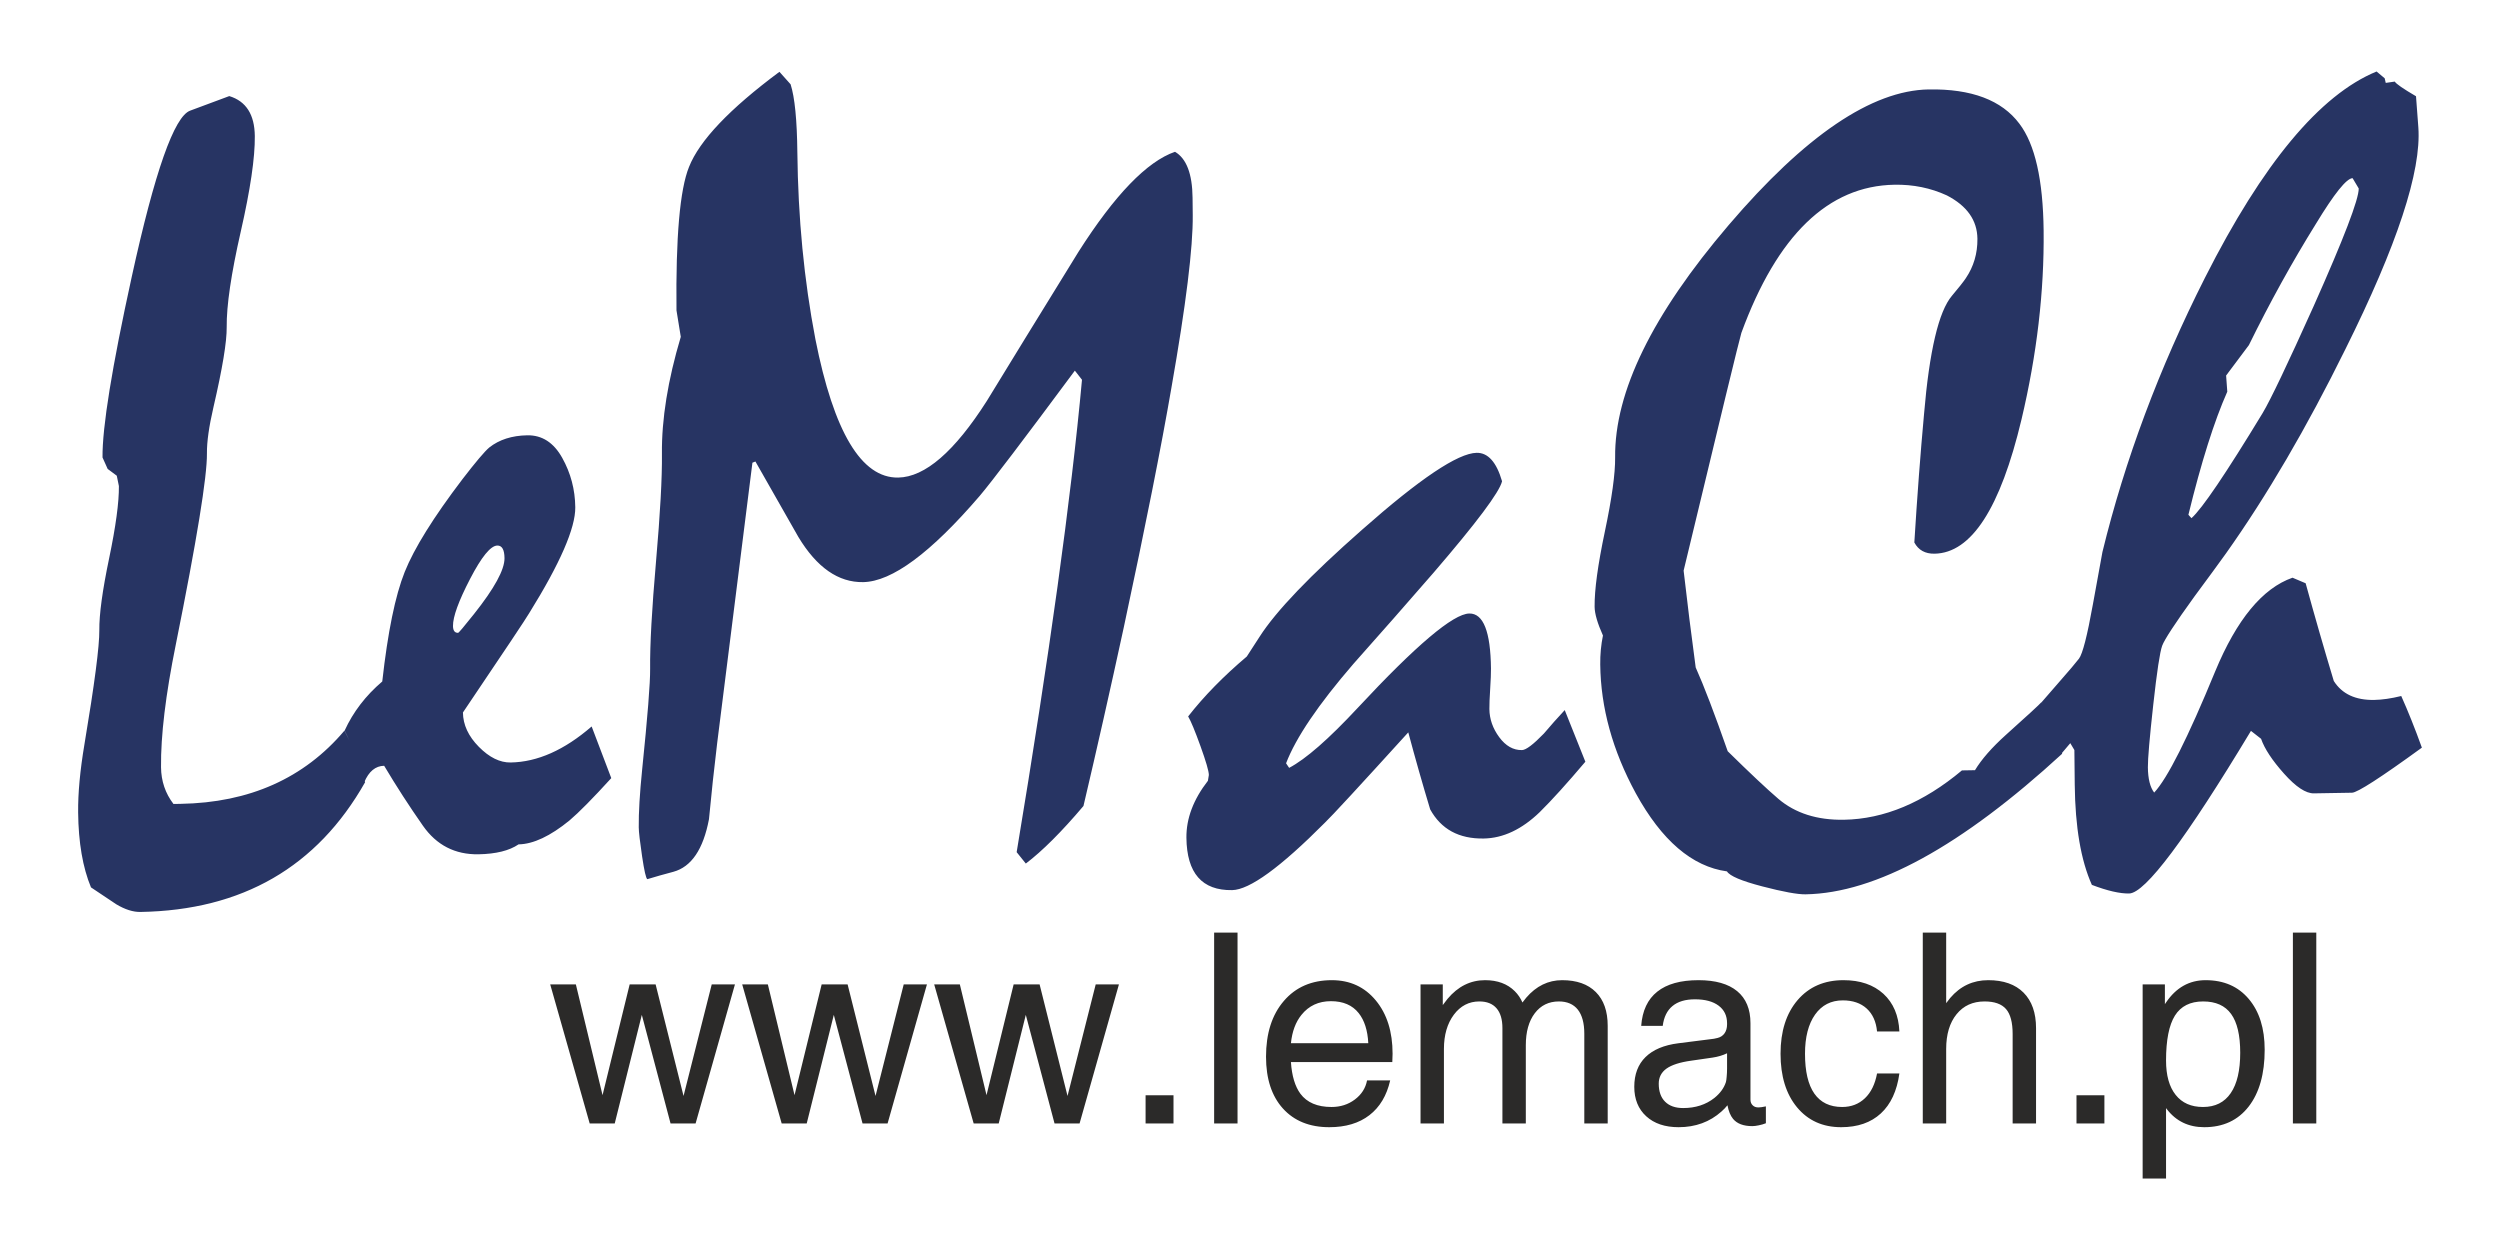
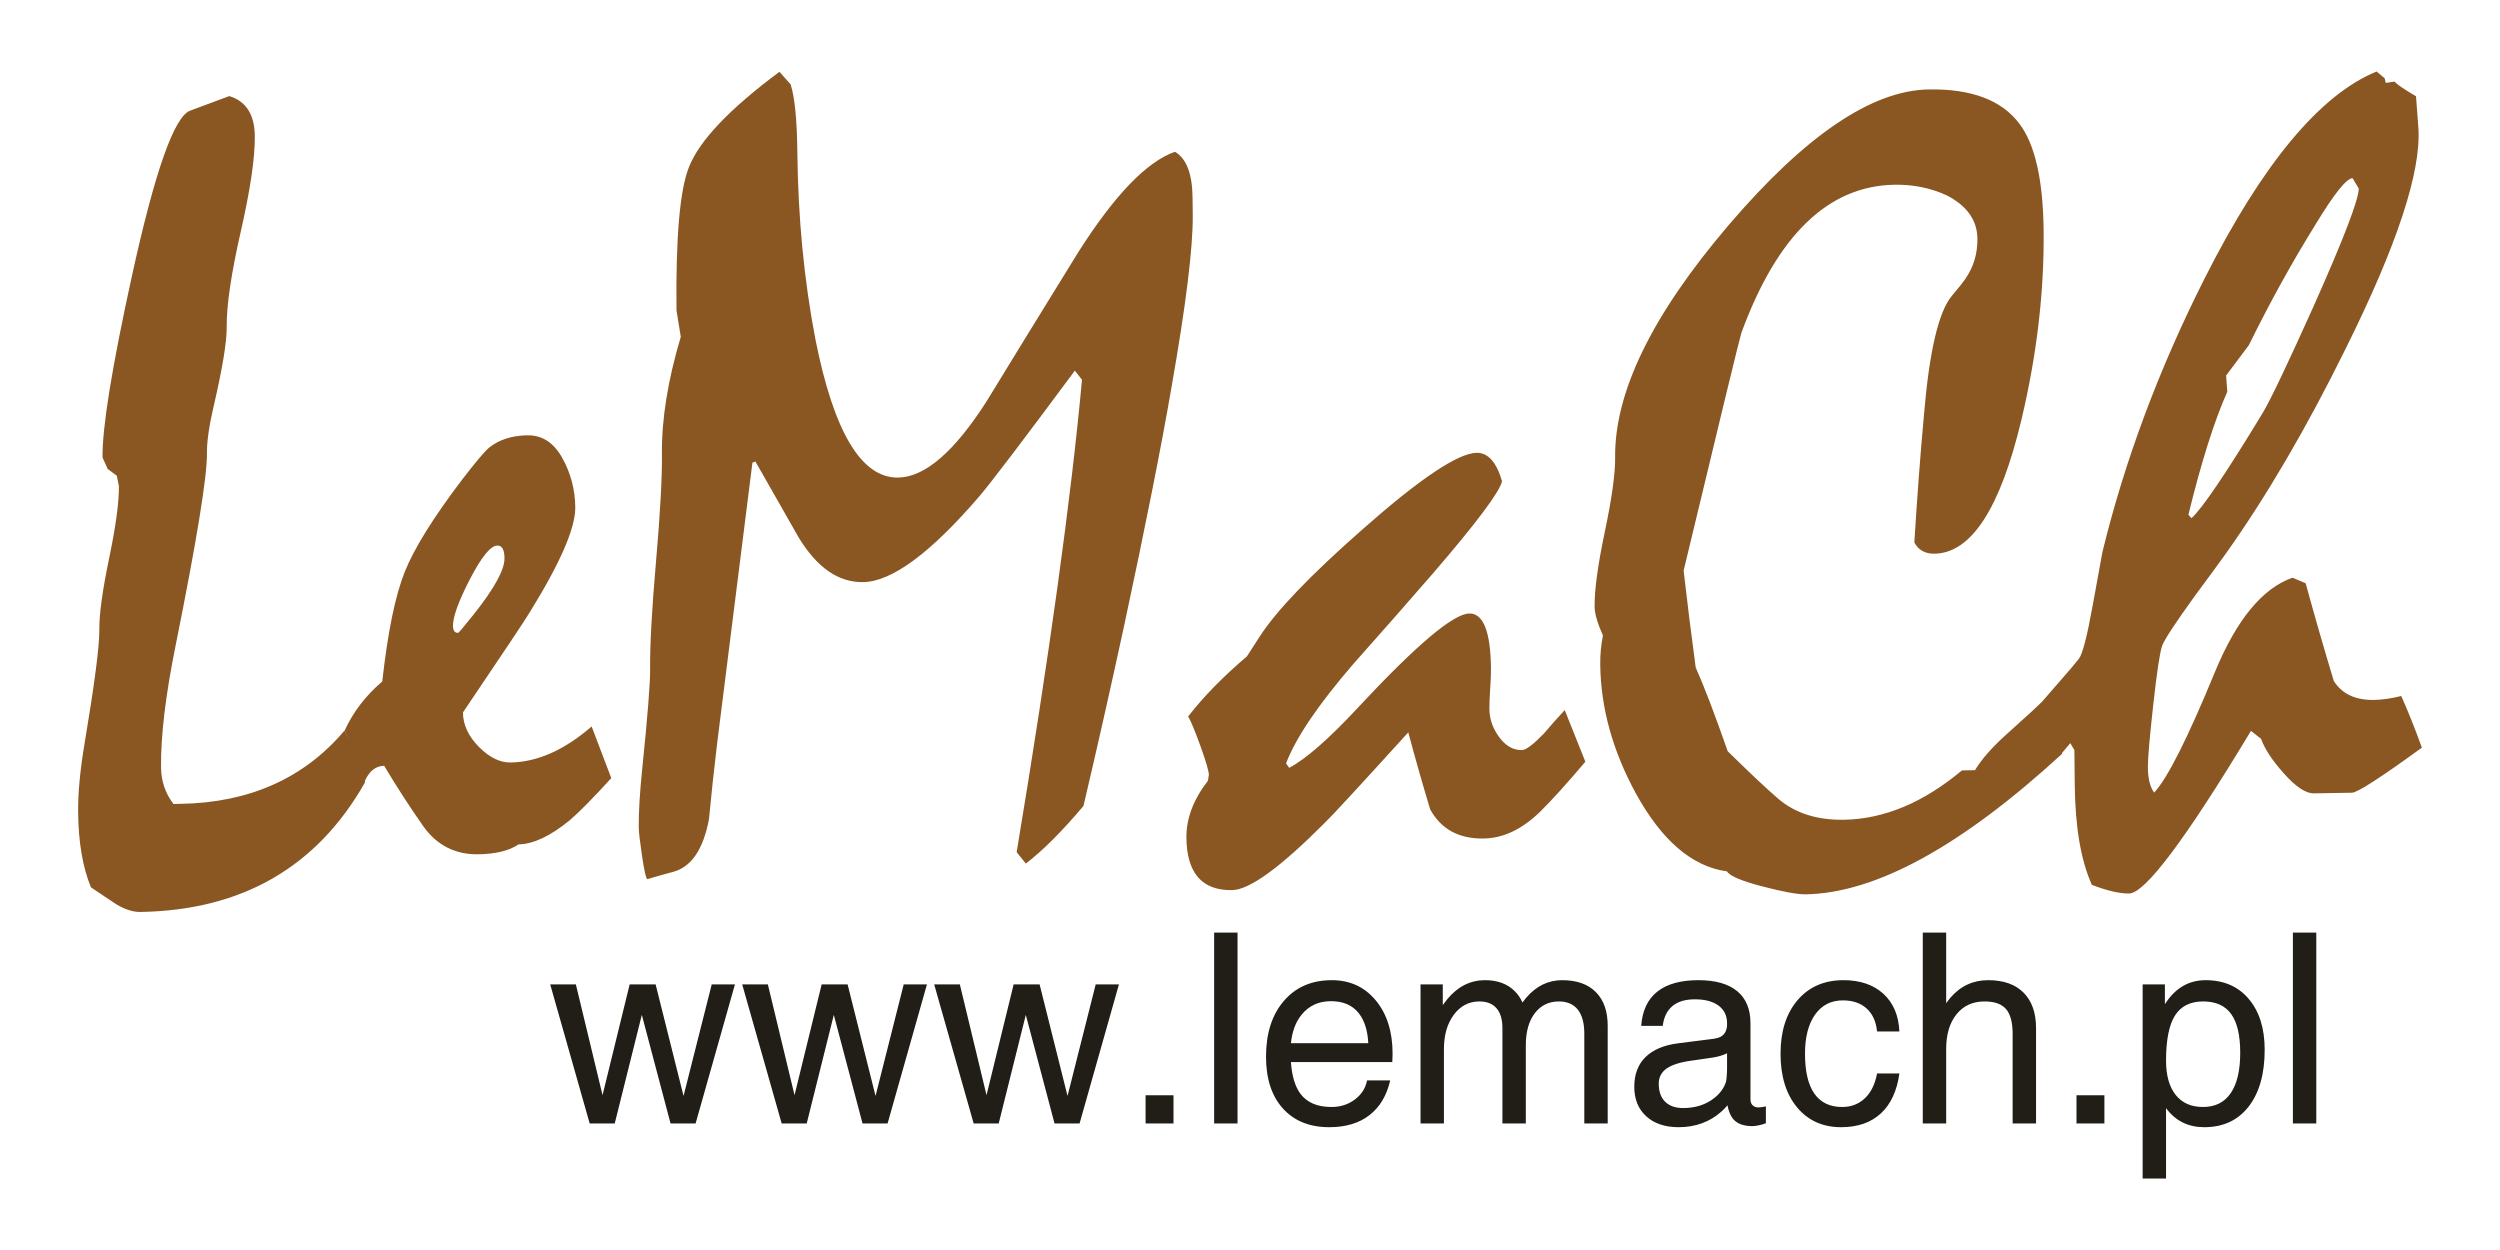
<svg xmlns="http://www.w3.org/2000/svg" xml:space="preserve" width="160mm" height="80mm" version="1.1" style="shape-rendering:geometricPrecision; text-rendering:geometricPrecision; image-rendering:optimizeQuality; fill-rule:evenodd; clip-rule:evenodd" viewBox="0 0 16000 8000">
  <defs>
    <style type="text/css">
   
-     .fil1 {fill:#2B2A29;fill-rule:nonzero}
-     .fil0 {fill:#273463;fill-rule:nonzero}
+     .fil1 {fill:#211D17;fill-rule:nonzero}
+     .fil0 {fill:#8A5622;fill-rule:nonzero}
   
  </style>
  </defs>
  <g id="Warstwa_x0020_1">
    <g id="_1771920825936">
      <path class="fil0" d="M2336.5 5006.49c-307.13,542.4 -786.31,819.06 -1437.58,830.02 -47.13,0.8 -98.72,-15.58 -154.79,-49.13l-161.84 -108.18c-52.78,-127.26 -80.17,-286.96 -82.2,-479.14 -1.3,-123.2 12.16,-268.82 40.4,-436.86 64.51,-385.53 96.22,-628.8 95.15,-729.81 -1.06,-101.02 19.83,-254.16 62.65,-459.41 42.84,-205.26 63.72,-359.64 62.63,-463.12l-13.56 -66.31 -58.31 -43.38 -32.92 -73.36c-2.03,-192.2 60.33,-577.67 187.08,-1156.46 147.19,-672.76 272,-1027.26 374.48,-1063.48l249.71 -92.91c107.49,32.68 161.96,118.02 163.41,256 1.46,137.97 -28.54,341.79 -89.98,611.42 -61.44,269.65 -91.44,473.45 -89.98,611.43 0.98,93.63 -27.21,264.15 -84.61,511.54 -28.68,123.7 -42.64,222.49 -41.86,296.42 1.56,147.84 -64.86,555.55 -199.24,1223.19 -65.18,321.46 -96.69,583.18 -94.56,785.23 0.93,88.69 27.47,167.1 79.61,235.23l45 -0.75c441.31,-7.43 791.06,-163.64 1049.25,-468.64 61.24,117.27 105.26,227.42 132.06,330.46zm109.98 -645.02c35.24,-316.03 83.12,-549.72 143.66,-701.06 60.56,-151.34 183.82,-349.33 369.8,-593.96 84.55,-109.85 141.69,-177.35 171.42,-202.5 63.75,-50.34 144.89,-76.35 243.45,-78.01 94.26,-1.58 168.69,46.43 223.28,144.09 54.6,97.66 82.49,203.14 83.69,316.5 1.4,133.05 -96.93,358.95 -294.97,677.7 -16.83,29.87 -158.16,241.71 -424,635.55 0.83,78.82 34.82,152.19 101.96,220.07 67.15,67.85 134.99,101.23 203.55,100.07 171.37,-2.88 344.12,-79.72 518.24,-230.52l125.62 330.56c-118.61,130.15 -207.66,220.38 -267.13,270.64 -123.21,100.66 -231.96,151.78 -326.22,153.36 -59.56,40.42 -145.05,61.58 -256.45,63.46 -149.96,2.52 -268.46,-58.31 -355.48,-182.54 -87,-124.21 -169.78,-252.18 -248.3,-383.93 -55.7,0.94 -98.18,36.15 -127.46,105.63 -31.23,-117.76 -73.1,-227.95 -125.6,-330.57 54.44,-119.19 134.77,-224.05 240.94,-314.54zm452.65 -355.1c0.31,29.57 11.18,44.18 32.6,43.82 4.28,-0.07 38.15,-40.08 101.6,-120.01 131.09,-164.85 196.27,-284.22 195.49,-358.14 -0.57,-54.21 -15.85,-81.07 -45.86,-80.56 -42.83,0.72 -101.01,71.94 -174.51,213.65 -73.51,141.69 -109.95,242.11 -109.32,301.24zm1430.38 -2020.16c-4.93,-468.12 21.83,-774.15 80.32,-918.06 66.79,-168.71 259.64,-371.56 578.54,-608.56l71.55 80.11c26.59,83.33 40.98,228.48 43.16,435.45 4.42,418.86 42.89,817.43 115.45,1195.71 117.69,594.39 294.36,889.58 530.01,885.61 171.4,-2.88 360.38,-166.23 566.95,-490.06 130.57,-214.13 326.5,-532.86 587.73,-956.2 231.86,-363.68 437.46,-576.62 616.78,-638.77 73.32,43.13 110.78,141.05 112.39,293.82l1.17 110.88c2.18,206.97 -43.23,574.91 -136.22,1103.84 -64.6,375.66 -166.35,887.46 -305.22,1535.46 -85.82,395.74 -171.8,776.68 -257.94,1142.86 -139.67,164.99 -262.65,287.81 -368.94,368.46l-58.62 -72.95c209.56,-1260.32 348.92,-2268.1 418.11,-3023.35l-45.63 -58.38c-329.57,444.21 -532.45,711.29 -608.65,801.28 -313.26,365.08 -562.03,549.15 -746.27,552.25 -158.51,2.67 -296.66,-93.56 -414.43,-288.74 0,0 -91.69,-161.09 -275.08,-483.29l-19.19 7.72 -225.38 1792.87c-19.71,162.97 -37.27,325.91 -52.7,488.81 -36.54,192.83 -112.49,305.01 -227.87,336.52 -59.83,15.8 -115.37,31.51 -166.62,47.17 -8.64,-4.78 -19.87,-53.88 -33.7,-147.3 -13.85,-93.4 -20.91,-154.9 -21.22,-184.46 -0.99,-93.64 6.27,-216.96 21.81,-370.01 34.96,-340.67 52,-555.34 51.06,-644.05 -1.61,-152.75 10.97,-382.16 37.74,-688.17 26.76,-306.03 39.36,-535.42 37.75,-688.17 -2.34,-221.76 37.87,-471.33 120.66,-748.72l-27.5 -169.58zm5283.65 1093.94c-16.42,69.27 -162.21,263.93 -437.39,584 -169.35,195.08 -340.85,390.18 -514.5,585.31 -224.39,260.07 -367.86,471.95 -430.42,635.64l19.59 29.24c106.55,-56.01 253.05,-184.15 439.49,-384.42 372.89,-400.57 610.76,-601.73 713.59,-603.46 89.98,-1.52 136.22,116 138.71,352.54 0.32,29.56 -1.38,72.72 -5.06,129.45 -3.69,56.74 -5.38,99.9 -5.07,129.46 0.67,64.06 21.66,124.08 62.96,180.07 41.31,55.99 89.8,83.51 145.51,82.57 25.7,-0.43 72.47,-35.71 140.3,-105.86 42.33,-50.01 86.79,-100.04 133.4,-150.12l132.05 330.46c-118.51,140.01 -215.95,247.61 -292.29,322.83 -114.54,110.35 -233.94,166.58 -358.18,168.67 -158.54,2.67 -272.77,-59.48 -342.67,-186.45 -48.85,-161.82 -95.57,-326.14 -140.18,-492.96 -313.49,345.34 -491.45,538.09 -533.86,578.24 -284.12,285.7 -481.88,429.5 -593.28,431.38 -192.8,3.24 -290.41,-108.47 -292.8,-335.15 -1.3,-123.2 44.56,-244.72 137.58,-364.57l6.04 -37.07c-0.26,-24.64 -18.06,-85.95 -53.36,-183.91 -35.33,-97.98 -61.71,-161.6 -79.15,-190.9 101.48,-129.83 226.55,-257.64 375.2,-383.34l82.25 -127.06c105.39,-164.43 323.68,-392.36 654.88,-683.78 369.39,-326.58 614.06,-490.88 734.03,-492.9 72.83,-1.23 127.05,59.47 162.63,182.09zm1942.37 2643.53c-51.41,0.86 -143.74,-16.07 -276.96,-50.79 -133.2,-34.71 -208.53,-66.72 -225.99,-95.99 -223.15,-30.74 -417.76,-197.5 -583.8,-500.29 -148.58,-273.49 -224.33,-548.23 -227.23,-824.18 -0.68,-64.05 5.1,-125.76 17.32,-185.1 -35.1,-78.27 -52.89,-139.58 -53.36,-183.94 -1.14,-108.41 20.73,-268.94 65.63,-481.63 44.89,-212.69 66.8,-370.77 65.71,-474.26 -4.41,-418.86 237.85,-914.57 726.78,-1487.11 488.93,-572.56 915.48,-861.89 1279.68,-868.02 274.22,-4.62 467.83,68.51 580.84,219.4 99.95,131.39 151.64,359.69 155.07,684.92 4.1,389.3 -43.07,791.76 -141.55,1207.43 -135.42,569.06 -320.95,855.57 -556.61,859.54 -59.99,1.01 -103.1,-22.91 -129.32,-71.76 18.3,-296.02 39,-569.89 62.05,-821.65 34.29,-404.71 93.77,-657.08 178.43,-757.07 42.33,-50 71.92,-87.46 88.81,-112.39 50.63,-74.79 75.45,-158.99 74.47,-252.6 -1.25,-118.28 -66.49,-210.82 -195.77,-277.65 -103.34,-47.55 -215,-70.31 -334.97,-68.29 -424.19,7.14 -750.83,323.14 -979.94,947.99 -12.44,39.65 -135.65,546.9 -369.65,1521.78 23.61,206.61 49.36,413.16 77.25,619.7 52.66,117.41 120.96,296.15 204.92,536.24 142.9,140.51 251.11,242.19 324.62,305.04 108.1,91.81 247.85,136.28 419.23,133.39 257.07,-4.32 508.8,-109.59 755.19,-315.8l83.55 -1.41c42.12,-69.71 107.74,-144.75 196.89,-225.11 140.09,-125.56 216.5,-195.86 229.19,-210.86 30.58,53.7 74.58,163.85 132.05,330.45 -645.13,592.44 -1192.65,892.44 -1642.53,900.02zm1749.7 -1508.02c23.24,-29.96 53.08,-146.29 89.52,-348.98l60.77 -333.71c143.77,-588.92 362.6,-1174.18 656.43,-1755.78 369.43,-730.72 735.47,-1170.59 1098.16,-1319.61l51.88 43.47 6.74 29.45 57.77 -8.35c8.71,14.63 54.05,45.91 135.97,93.82l14.96 199.36c20.11,280.58 -135.62,753.87 -467.13,1419.89 -247.55,501.96 -502.23,937.51 -764.02,1306.61 -46.48,64.87 -114.07,157.19 -202.79,276.96 -122.5,169.63 -191.04,274.28 -205.61,313.97 -14.58,39.66 -33.61,165.68 -57.08,378 -23.47,212.31 -34.93,345.57 -34.36,399.8 0.78,73.9 14.21,127.89 40.28,161.96 84.77,-90.15 214.88,-348.62 390.37,-775.43 137.91,-332.55 302.95,-532.46 495.07,-599.78l83.94 35.55c57.93,210.96 117.98,419.42 180.15,625.38 52.3,82.91 138.44,123.35 258.4,121.33 51.41,-0.87 109.18,-9.24 173.3,-25.11 43.88,97.84 87.9,208 132.05,330.46 -263.68,191.72 -412.65,287.88 -446.94,288.46l-244.21 4.11c-51.43,0.87 -115.08,-41.19 -190.96,-126.17 -75.9,-84.96 -124.89,-159.3 -146.99,-222.99l-64.82 -50.67c-416.95,692.09 -676.85,1039 -779.67,1040.73 -60,1.01 -139.47,-17.35 -238.43,-55.13 -70.22,-156.53 -106.76,-370.3 -109.62,-641.34l-2.34 -221.74 -26.17 -43.92 -57.14 67.49c-26.54,-78.41 -46.41,-134.74 -59.64,-169.01 -26.43,-68.56 -48.43,-122.41 -65.97,-161.55 25.4,-30 65.62,-76.26 120.66,-138.79 55.06,-62.54 94.21,-108.78 117.47,-138.74zm1087.69 -2007.01c-33.82,44.93 -82.41,109.81 -145.8,194.68l7.52 103.36c-83.72,188.71 -166.67,451.31 -248.82,787.84l19.51 21.85c67.93,-60.29 219.85,-284.62 455.73,-673.04 50.53,-84.63 159.55,-313.17 327.05,-685.64 192.56,-432.02 288.48,-682.53 287.75,-751.53l-39.25 -65.88c-38.57,0.65 -116.82,98.08 -234.76,292.27 -151.71,244.08 -294.68,502.76 -428.93,776.09z" />
      <path class="fil1" d="M14674.52 7190.23l0 -1221.67 0 0 74.88 0 74.88 0 0 0 0 1221.67 0 0 -74.88 0 -74.88 0zm-575.34 -105.51c77.95,0 137.25,-29.49 177.52,-88.74 40.56,-59.01 60.69,-145.21 60.69,-258.64 0,-111.42 -19.27,-194.26 -58.15,-247.85 -38.55,-53.6 -98.38,-80.26 -179.2,-80.26 -82.55,0 -142.67,30.35 -180.64,90.75 -37.73,60.7 -56.72,156.25 -56.72,287.27l0 0 0 0 0 0c0,95.01 20.42,168.46 61.55,220.05 40.81,51.63 99.2,77.42 174.95,77.42zm-386.26 -784.36l0 0 70.62 0 71.76 0 0 0 0 126.18 0 0 7.38 -10.79c64.34,-94.97 148.62,-142.62 253.23,-142.62 116.26,0 208.44,39.94 276.19,120.23 67.82,80.26 101.82,188.31 101.82,324.99 0,154.56 -34.32,275.95 -102.64,363.83 -68.36,87.92 -163.09,131.88 -284.48,131.88 -100.06,0 -180.06,-38.59 -239.03,-115.44l-5.09 -6.81 0 0 0 450.6 0 0 -74.88 0 -74.88 0 0 0 0 -1242.05zm-423.37 709.52l178.63 0 0 180.35 -178.63 0 0 -180.35zm-983.74 180.35l0 -1221.67 0 0 74.84 0 74.88 0 0 0 0 451.7 0 0 0 0 25.79 -33.42c64.67,-75.74 145.79,-113.71 243.06,-113.71 98.13,0 173.54,26.65 226.57,79.96 53.02,53.31 79.72,129.01 79.72,227.15l0 609.99 0 0 -74.88 0 -74.88 0 0 0 0 -572.84c0,-73.77 -14.19,-127.04 -42.24,-159.36 -28.38,-32.64 -74.06,-48.8 -137.54,-48.8 -75.46,0 -135,27.19 -179.25,81.94 -44.25,54.74 -66.35,128.76 -66.35,222.1l0 0 0 476.96 0 0 -74.88 0 -74.84 0zm-149.77 -319.9l0 0c-15.58,111.75 -55.03,197.08 -118.8,255.77 -63.56,58.72 -148.32,87.96 -254.08,87.96 -117.7,0 -211.89,-42.57 -282.18,-127.33 -70.33,-84.81 -105.51,-199.1 -105.51,-342.87 0,-143.49 36.29,-257.78 109.16,-343.16 72.91,-85.05 170.76,-127.57 293.54,-127.57 106.9,0 191.96,29.19 255.81,87.34 63.48,58.4 97.51,138.65 102.06,241.05l0 0 -142.91 0 0 0c-5.94,-63.28 -28.38,-112.32 -66.35,-146.93 -38.3,-34.86 -89.36,-52.16 -152.88,-52.16 -75.41,0 -134.38,30.34 -177.52,91.03 -42.82,60.7 -64.34,144.07 -64.34,250.4 0,113.14 19.84,198.19 59.79,255.23 40.02,57.01 99.28,85.63 177.81,85.63 58.19,0 106.66,-18.7 145.78,-55.89 39.12,-37.12 64.92,-90.14 77.71,-158.5l0 0 142.91 0zm-1102.83 -32.6l0 -96.7 0 0c-27.8,13.33 -58.39,22.39 -92.18,27.48l-137.26 19.84c-72.01,9.93 -124.75,26.99 -157.96,50.48 -33.14,23.87 -49.87,55.9 -49.87,96.46 0,50.19 13.58,88.74 40.85,115.68 26.9,26.94 65.45,40.56 115.39,40.56 78.86,0 145.21,-21.57 199.63,-64.39 37.2,-30.06 61.8,-63.76 74.02,-101.78 1.97,-7.09 3.69,-18.41 4.84,-34.04 1.68,-16.19 2.54,-34.03 2.54,-53.59zm-310.27 376.33c-87.06,0 -155.95,-23.29 -206.96,-69.8 -51.06,-46.5 -76.61,-109.45 -76.61,-188.84 0,-79.72 24.12,-143.2 72.05,-190.28 47.9,-47.07 117.94,-76.56 209.84,-88.21l203.9 -25.83c16.44,-1.4 32.31,-4.22 47.36,-8.2 19.27,-4.8 34.32,-15.01 44.82,-30.06 10.46,-15.01 15.87,-34.04 15.87,-56.72l0 -7.66c0,-47.9 -18.12,-85.34 -54.17,-112.28 -36,-26.95 -86.49,-40.56 -150.87,-40.56 -61.51,0 -109.45,14.19 -144.06,42.81 -34.61,28.34 -55.57,70.9 -62.66,127.33l0 0 -137.79 0 0 0c7.06,-97.23 41.38,-170.43 102.93,-219.19 61.51,-49.08 149.44,-73.44 263.97,-73.44 108.35,0 190.89,23.54 247.32,70.28 56.72,46.8 85.09,115.16 85.09,205.05l0 489.18c0,14.76 4.47,26.94 13.86,36.01 9.07,9.39 21.53,13.9 37.12,13.9 4.55,0 11.11,-0.53 19.6,-1.68 8.77,-1.15 18.17,-2.83 28.09,-5.09l0 108.02c-14.48,5.66 -29.77,10.21 -45.93,13.33 -16.16,3.4 -29.81,5.08 -40.84,5.08 -56.72,0 -97.85,-15.58 -123.36,-46.5 -16.77,-20.42 -28.66,-49.29 -35.76,-87.06l0 0c-11.03,13.9 -23.82,27.27 -38.3,39.98 -74.84,66.93 -166.41,100.43 -274.51,100.43zm-1651.52 -23.83l0 -889.87 0 0 70.58 0 71.8 0 0 0 0 132.12 0 0 0 0 30.59 -39.98c66.93,-79.68 146.9,-119.37 239.9,-119.37 79.97,0 143.2,23.54 190.32,70.57 20.96,21 37.4,45.11 49.01,72.34l0 0 24.11 -30.63c64.14,-74.84 140.99,-112.28 230.01,-112.28 93.01,0 164.73,25.22 215.5,75.99 50.77,50.76 76.03,122.77 76.03,216.11l0 625 0 0 -74.88 0 -74.84 0 0 0 0 -574.52c0,-67.83 -13.94,-119.13 -41.42,-154.03 -27.8,-34.85 -68.07,-52.45 -121.38,-52.45 -64.67,0 -116.01,25.22 -154.27,75.7 -38.31,50.49 -57.25,118.85 -57.25,204.76l0 0 0 500.54 0 0 -74.88 0 -74.88 0 0 0 0 -610.28c0,-55.57 -12.47,-97.85 -37.73,-127.04 -25.22,-29.2 -61.8,-43.68 -110.03,-43.68 -66.35,0 -120.77,28.38 -163.05,84.81 -42.27,56.71 -63.52,129.87 -63.52,219.23l0 0 0 476.96 0 0 -74.88 0 -74.84 0zm-334.38 -513.87l0 0c-4.18,-82.51 -24.89,-146.6 -61.51,-192.53 -40.27,-50.77 -99.53,-76.28 -177.77,-76.28 -78.57,0 -141.52,29.2 -188.6,87.88 -37.19,45.97 -59.54,106.38 -67.21,180.93l0 0 495.09 0zm-249.78 537.7c-125.65,0 -224.6,-39.98 -296.65,-119.7 -72.05,-79.93 -108.06,-190.28 -108.06,-331.23 0,-149.72 38.02,-268.81 114.33,-357.3 75.99,-88.5 178.35,-132.7 306.83,-132.7 116.21,0 210.12,43.38 281.6,129.87 71.43,86.49 107.19,200.2 107.19,340.86l-1.76 53.31 0 0 -648.79 0 0 0c5.95,88.74 26.37,156.28 60.65,202.79 42.03,56.42 108.39,84.76 199.1,84.76 57.04,0 106.9,-15.87 149.47,-47.94 42.53,-32.03 68.61,-72.58 77.96,-122.2l0 0 148.04 0 0 0c-22.11,97.27 -66.64,171.57 -132.99,222.63 -66.35,51.3 -152.02,76.85 -256.92,76.85zm-736.79 -23.83l0 -1221.67 0 0 74.88 0 74.88 0 0 0 0 1221.67 0 0 -74.88 0 -74.88 0zm-438.71 -180.35l178.67 0 0 180.35 -178.67 0 0 -180.35zm-1100.25 180.35l-252.65 -889.87 0 0 81.94 0 82.22 0 0 0 170.71 708.66 0 0 0 0 173.55 -708.66 83.08 0 83.13 0 178.67 713.78 0 0 0 0 180.31 -713.78 0 0 74.02 0 74.6 0 0 0 -251.84 889.87 -79.67 0 -80.54 0 -184.05 -695.62 0.29 0 0 0 -173.59 695.62 -79.64 0 -80.54 0zm-1228.77 0l-252.65 -889.87 0 0 81.98 0 82.22 0 0 0 170.72 708.66 0 0 0 0 173.54 -708.66 83.09 0 83.12 0 178.63 713.78 0 0 0 0 180.35 -713.78 0 0 74.02 0 74.6 0 0 0 -251.83 889.87 -79.68 0 -80.58 0 -184.05 -695.62 0.29 0 0 0 -173.55 695.62 -79.63 0 -80.59 0zm-1228.72 0l-252.65 -889.87 0 0 81.97 0 82.22 0 0 0 170.72 708.66 0 0 0 0 173.55 -708.66 83.08 0 83.08 0 178.67 713.78 0 0 0 0 180.36 -713.78 0 0 73.98 0 74.59 0 0 0 -251.79 889.87 -79.72 0 -80.54 0 -184.05 -695.62 0.29 0 0 0 -173.54 695.62 -79.68 0 -80.54 0z" />
    </g>
  </g>
</svg>
